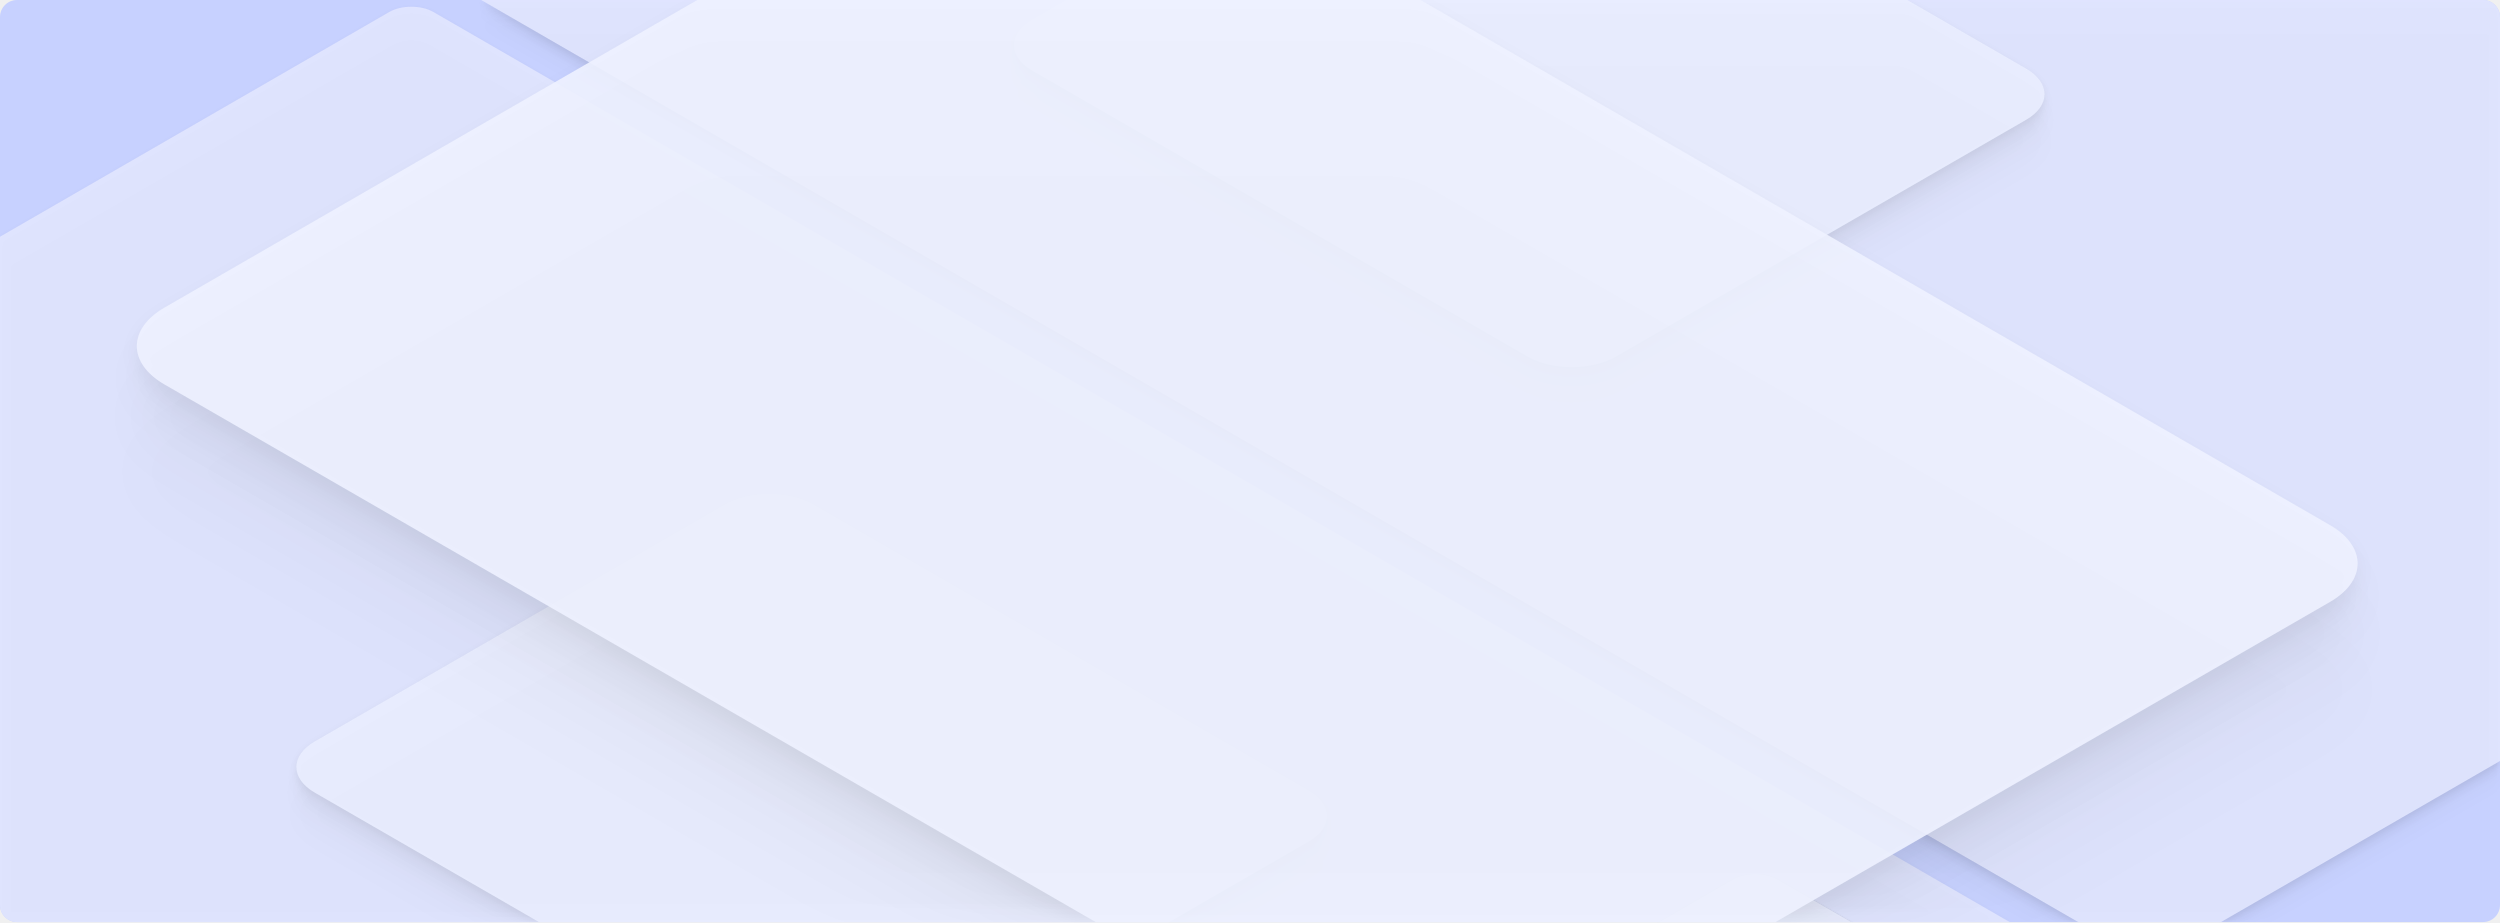
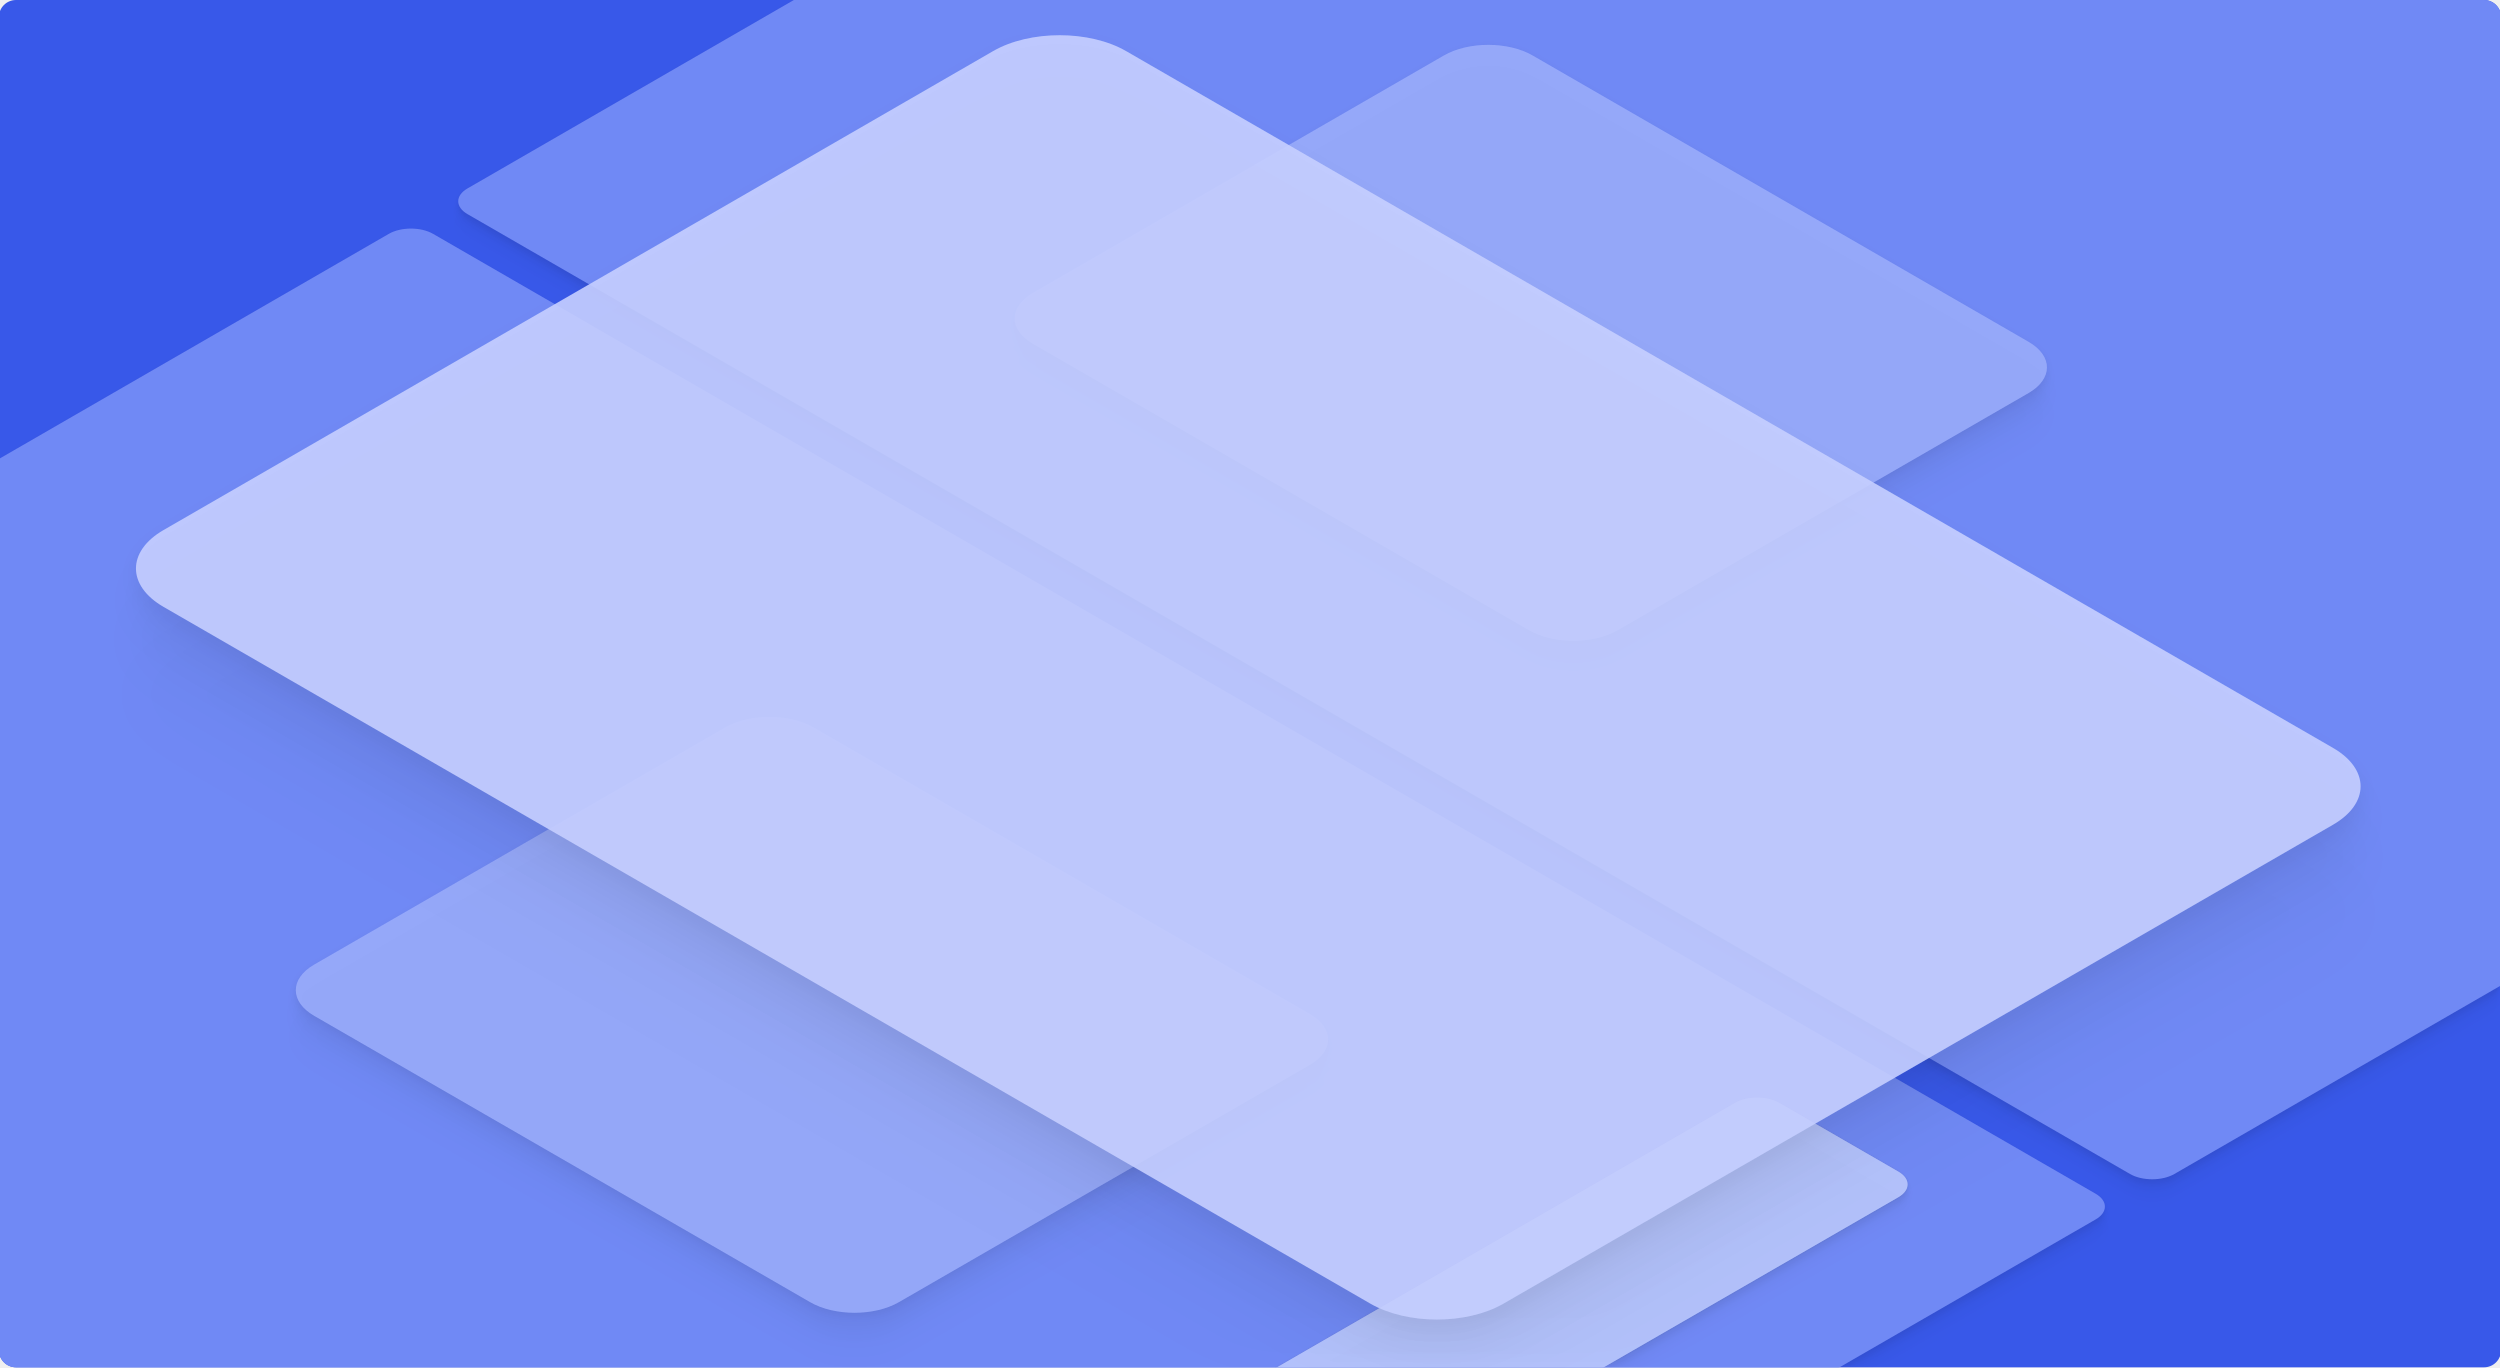
- <svg xmlns="http://www.w3.org/2000/svg" width="1174" height="433" fill="none">
-   <g clip-path="url(#a)">
-     <rect width="1174" height="433" rx="8" fill="#C7D1FF" />
-     <g filter="url(#b)">
-       <rect width="705" height="924" rx="12" transform="matrix(.86603 -.5 .86603 .5 209.238 -9.64)" fill="#E2E7FF" fill-opacity=".9" />
-     </g>
-     <g filter="url(#c)">
-       <rect width="705" height="924" rx="12" transform="matrix(.86603 -.5 .86603 .5 -417.398 352.146)" fill="#E2E7FF" fill-opacity=".9" />
-     </g>
-     <g filter="url(#d)">
-       <rect width="397.5" height="88.5" rx="12" transform="matrix(.86603 -.5 .86603 .5 480 605.75)" fill="#EAEEFF" fill-opacity=".9" />
-     </g>
-     <g filter="url(#e)">
-       <rect width="270.418" height="316.5" rx="24" transform="matrix(.86603 -.5 .86603 .5 127 360.209)" fill="#EAEEFF" fill-opacity=".9" />
-     </g>
-     <g filter="url(#f)">
-       <rect width="270.418" height="316.5" rx="24" transform="matrix(.86603 -.5 .86603 .5 464 21.209)" fill="#EAEEFF" fill-opacity=".9" />
-     </g>
-     <g filter="url(#g)">
-       <rect width="521.081" height="725.336" rx="36" transform="matrix(.86603 -.5 .86603 .5 45.979 162.498)" fill="#EFF2FF" fill-opacity=".9" />
+ <svg xmlns="http://www.w3.org/2000/svg" width="1172" height="641" viewBox="0 0 1172 641" fill="none">
+   <g clip-path="url(#clip0_15773_6493)">
+     <rect x="-0.5" width="1173" height="641" rx="8" fill="#3858E9" />
+     <g filter="url(#filter0_bdddd_15773_6493)">
+       <rect width="705" height="924" rx="12" transform="matrix(0.866025 -0.5 0.866025 0.5 208.738 94.3594)" fill="#617CF4" />
+       <rect width="705" height="924" rx="12" transform="matrix(0.866025 -0.5 0.866025 0.5 208.738 94.3594)" fill="url(#paint0_linear_15773_6493)" fill-opacity="0.4" />
+     </g>
+     <g filter="url(#filter1_bdddd_15773_6493)">
+       <rect width="705" height="924" rx="12" transform="matrix(0.866025 -0.5 0.866025 0.5 -417.898 456.146)" fill="#617CF4" />
+       <rect width="705" height="924" rx="12" transform="matrix(0.866025 -0.5 0.866025 0.5 -417.898 456.146)" fill="url(#paint1_linear_15773_6493)" fill-opacity="0.4" />
+     </g>
+     <g filter="url(#filter2_bdddd_15773_6493)">
+       <rect width="397.5" height="88.5" rx="12" transform="matrix(0.866025 -0.5 0.866025 0.5 479.5 709.75)" fill="#A7B8FF" fill-opacity="0.9" />
+       <rect width="397.5" height="88.5" rx="12" transform="matrix(0.866025 -0.5 0.866025 0.5 479.5 709.75)" fill="url(#paint2_linear_15773_6493)" fill-opacity="0.8" />
+     </g>
+     <g filter="url(#filter3_bdddd_15773_6493)">
+       <rect width="270.418" height="316.5" rx="24" transform="matrix(0.866025 -0.5 0.866025 0.5 126.5 464.209)" fill="#859BFB" fill-opacity="0.9" />
+       <rect width="270.418" height="316.5" rx="24" transform="matrix(0.866025 -0.5 0.866025 0.5 126.5 464.209)" fill="url(#paint3_linear_15773_6493)" fill-opacity="0.6" />
+     </g>
+     <g filter="url(#filter4_bdddd_15773_6493)">
+       <rect width="270.418" height="316.5" rx="24" transform="matrix(0.866025 -0.5 0.866025 0.5 463.5 149.209)" fill="#859BFB" fill-opacity="0.9" />
+       <rect width="270.418" height="316.5" rx="24" transform="matrix(0.866025 -0.5 0.866025 0.5 463.5 149.209)" fill="url(#paint4_linear_15773_6493)" fill-opacity="0.6" />
+     </g>
+     <g filter="url(#filter5_bdddd_15773_6493)">
+       <rect width="521.081" height="725.336" rx="36" transform="matrix(0.866025 -0.5 0.866025 0.5 45.479 266.499)" fill="#C2CCFF" fill-opacity="0.9" />
+       <rect width="521.081" height="725.336" rx="36" transform="matrix(0.866025 -0.5 0.866025 0.5 45.479 266.499)" fill="url(#paint5_linear_15773_6493)" fill-opacity="0.2" />
    </g>
  </g>
  <defs>
-     <filter id="b" x="207.326" y="-366.625" width="1414.58" height="831.469" filterUnits="userSpaceOnUse" color-interpolation-filters="sRGB">
-       <feFlood flood-opacity="0" result="BackgroundImageFix" />
-       <feGaussianBlur in="BackgroundImageFix" stdDeviation="4" />
-       <feComposite in2="SourceAlpha" operator="in" result="effect1_backgroundBlur_3693_20005" />
-       <feColorMatrix in="SourceAlpha" values="0 0 0 0 0 0 0 0 0 0 0 0 0 0 0 0 0 0 127 0" result="hardAlpha" />
+     <filter id="filter0_bdddd_15773_6493" x="206.826" y="-262.626" width="1414.58" height="831.471" filterUnits="userSpaceOnUse" color-interpolation-filters="sRGB">
+       <feFlood flood-opacity="0" result="BackgroundImageFix" />
+       <feGaussianBlur in="BackgroundImageFix" stdDeviation="4" />
+       <feComposite in2="SourceAlpha" operator="in" result="effect1_backgroundBlur_15773_6493" />
+       <feColorMatrix in="SourceAlpha" type="matrix" values="0 0 0 0 0 0 0 0 0 0 0 0 0 0 0 0 0 0 127 0" result="hardAlpha" />
      <feOffset dy="1" />
      <feGaussianBlur stdDeviation="1" />
-       <feColorMatrix values="0 0 0 0 0 0 0 0 0 0 0 0 0 0 0 0 0 0 0.04 0" />
-       <feBlend in2="effect1_backgroundBlur_3693_20005" result="effect2_dropShadow_3693_20005" />
-       <feColorMatrix in="SourceAlpha" values="0 0 0 0 0 0 0 0 0 0 0 0 0 0 0 0 0 0 127 0" result="hardAlpha" />
+       <feColorMatrix type="matrix" values="0 0 0 0 0 0 0 0 0 0 0 0 0 0 0 0 0 0 0.04 0" />
+       <feBlend mode="normal" in2="effect1_backgroundBlur_15773_6493" result="effect2_dropShadow_15773_6493" />
+       <feColorMatrix in="SourceAlpha" type="matrix" values="0 0 0 0 0 0 0 0 0 0 0 0 0 0 0 0 0 0 127 0" result="hardAlpha" />
      <feOffset dy="3" />
      <feGaussianBlur stdDeviation="1.5" />
-       <feColorMatrix values="0 0 0 0 0 0 0 0 0 0 0 0 0 0 0 0 0 0 0.03 0" />
-       <feBlend in2="effect2_dropShadow_3693_20005" result="effect3_dropShadow_3693_20005" />
-       <feColorMatrix in="SourceAlpha" values="0 0 0 0 0 0 0 0 0 0 0 0 0 0 0 0 0 0 127 0" result="hardAlpha" />
+       <feColorMatrix type="matrix" values="0 0 0 0 0 0 0 0 0 0 0 0 0 0 0 0 0 0 0.03 0" />
+       <feBlend mode="normal" in2="effect2_dropShadow_15773_6493" result="effect3_dropShadow_15773_6493" />
+       <feColorMatrix in="SourceAlpha" type="matrix" values="0 0 0 0 0 0 0 0 0 0 0 0 0 0 0 0 0 0 127 0" result="hardAlpha" />
      <feOffset dy="6" />
      <feGaussianBlur stdDeviation="2" />
-       <feColorMatrix values="0 0 0 0 0 0 0 0 0 0 0 0 0 0 0 0 0 0 0.02 0" />
-       <feBlend in2="effect3_dropShadow_3693_20005" result="effect4_dropShadow_3693_20005" />
-       <feColorMatrix in="SourceAlpha" values="0 0 0 0 0 0 0 0 0 0 0 0 0 0 0 0 0 0 127 0" result="hardAlpha" />
+       <feColorMatrix type="matrix" values="0 0 0 0 0 0 0 0 0 0 0 0 0 0 0 0 0 0 0.02 0" />
+       <feBlend mode="normal" in2="effect3_dropShadow_15773_6493" result="effect4_dropShadow_15773_6493" />
+       <feColorMatrix in="SourceAlpha" type="matrix" values="0 0 0 0 0 0 0 0 0 0 0 0 0 0 0 0 0 0 127 0" result="hardAlpha" />
      <feOffset dy="11" />
      <feGaussianBlur stdDeviation="2.5" />
-       <feColorMatrix values="0 0 0 0 0 0 0 0 0 0 0 0 0 0 0 0 0 0 0.01 0" />
-       <feBlend in2="effect4_dropShadow_3693_20005" result="effect5_dropShadow_3693_20005" />
-       <feBlend in="SourceGraphic" in2="effect5_dropShadow_3693_20005" result="shape" />
-     </filter>
-     <filter id="c" x="-419.31" y="-4.838" width="1414.58" height="831.469" filterUnits="userSpaceOnUse" color-interpolation-filters="sRGB">
-       <feFlood flood-opacity="0" result="BackgroundImageFix" />
-       <feGaussianBlur in="BackgroundImageFix" stdDeviation="4" />
-       <feComposite in2="SourceAlpha" operator="in" result="effect1_backgroundBlur_3693_20005" />
-       <feColorMatrix in="SourceAlpha" values="0 0 0 0 0 0 0 0 0 0 0 0 0 0 0 0 0 0 127 0" result="hardAlpha" />
+       <feColorMatrix type="matrix" values="0 0 0 0 0 0 0 0 0 0 0 0 0 0 0 0 0 0 0.01 0" />
+       <feBlend mode="normal" in2="effect4_dropShadow_15773_6493" result="effect5_dropShadow_15773_6493" />
+       <feBlend mode="normal" in="SourceGraphic" in2="effect5_dropShadow_15773_6493" result="shape" />
+     </filter>
+     <filter id="filter1_bdddd_15773_6493" x="-419.81" y="99.161" width="1414.58" height="831.471" filterUnits="userSpaceOnUse" color-interpolation-filters="sRGB">
+       <feFlood flood-opacity="0" result="BackgroundImageFix" />
+       <feGaussianBlur in="BackgroundImageFix" stdDeviation="4" />
+       <feComposite in2="SourceAlpha" operator="in" result="effect1_backgroundBlur_15773_6493" />
+       <feColorMatrix in="SourceAlpha" type="matrix" values="0 0 0 0 0 0 0 0 0 0 0 0 0 0 0 0 0 0 127 0" result="hardAlpha" />
      <feOffset dy="1" />
      <feGaussianBlur stdDeviation="1" />
-       <feColorMatrix values="0 0 0 0 0 0 0 0 0 0 0 0 0 0 0 0 0 0 0.04 0" />
-       <feBlend in2="effect1_backgroundBlur_3693_20005" result="effect2_dropShadow_3693_20005" />
-       <feColorMatrix in="SourceAlpha" values="0 0 0 0 0 0 0 0 0 0 0 0 0 0 0 0 0 0 127 0" result="hardAlpha" />
+       <feColorMatrix type="matrix" values="0 0 0 0 0 0 0 0 0 0 0 0 0 0 0 0 0 0 0.04 0" />
+       <feBlend mode="normal" in2="effect1_backgroundBlur_15773_6493" result="effect2_dropShadow_15773_6493" />
+       <feColorMatrix in="SourceAlpha" type="matrix" values="0 0 0 0 0 0 0 0 0 0 0 0 0 0 0 0 0 0 127 0" result="hardAlpha" />
      <feOffset dy="3" />
      <feGaussianBlur stdDeviation="1.5" />
-       <feColorMatrix values="0 0 0 0 0 0 0 0 0 0 0 0 0 0 0 0 0 0 0.03 0" />
-       <feBlend in2="effect2_dropShadow_3693_20005" result="effect3_dropShadow_3693_20005" />
-       <feColorMatrix in="SourceAlpha" values="0 0 0 0 0 0 0 0 0 0 0 0 0 0 0 0 0 0 127 0" result="hardAlpha" />
+       <feColorMatrix type="matrix" values="0 0 0 0 0 0 0 0 0 0 0 0 0 0 0 0 0 0 0.03 0" />
+       <feBlend mode="normal" in2="effect2_dropShadow_15773_6493" result="effect3_dropShadow_15773_6493" />
+       <feColorMatrix in="SourceAlpha" type="matrix" values="0 0 0 0 0 0 0 0 0 0 0 0 0 0 0 0 0 0 127 0" result="hardAlpha" />
      <feOffset dy="6" />
      <feGaussianBlur stdDeviation="2" />
-       <feColorMatrix values="0 0 0 0 0 0 0 0 0 0 0 0 0 0 0 0 0 0 0.02 0" />
-       <feBlend in2="effect3_dropShadow_3693_20005" result="effect4_dropShadow_3693_20005" />
-       <feColorMatrix in="SourceAlpha" values="0 0 0 0 0 0 0 0 0 0 0 0 0 0 0 0 0 0 127 0" result="hardAlpha" />
+       <feColorMatrix type="matrix" values="0 0 0 0 0 0 0 0 0 0 0 0 0 0 0 0 0 0 0.02 0" />
+       <feBlend mode="normal" in2="effect3_dropShadow_15773_6493" result="effect4_dropShadow_15773_6493" />
+       <feColorMatrix in="SourceAlpha" type="matrix" values="0 0 0 0 0 0 0 0 0 0 0 0 0 0 0 0 0 0 127 0" result="hardAlpha" />
      <feOffset dy="11" />
      <feGaussianBlur stdDeviation="2.5" />
-       <feColorMatrix values="0 0 0 0 0 0 0 0 0 0 0 0 0 0 0 0 0 0 0.01 0" />
-       <feBlend in2="effect4_dropShadow_3693_20005" result="effect5_dropShadow_3693_20005" />
-       <feBlend in="SourceGraphic" in2="effect5_dropShadow_3693_20005" result="shape" />
-     </filter>
-     <filter id="d" x="478.088" y="402.516" width="424.713" height="254.969" filterUnits="userSpaceOnUse" color-interpolation-filters="sRGB">
-       <feFlood flood-opacity="0" result="BackgroundImageFix" />
-       <feGaussianBlur in="BackgroundImageFix" stdDeviation="4" />
-       <feComposite in2="SourceAlpha" operator="in" result="effect1_backgroundBlur_3693_20005" />
-       <feColorMatrix in="SourceAlpha" values="0 0 0 0 0 0 0 0 0 0 0 0 0 0 0 0 0 0 127 0" result="hardAlpha" />
+       <feColorMatrix type="matrix" values="0 0 0 0 0 0 0 0 0 0 0 0 0 0 0 0 0 0 0.01 0" />
+       <feBlend mode="normal" in2="effect4_dropShadow_15773_6493" result="effect5_dropShadow_15773_6493" />
+       <feBlend mode="normal" in="SourceGraphic" in2="effect5_dropShadow_15773_6493" result="shape" />
+     </filter>
+     <filter id="filter2_bdddd_15773_6493" x="477.588" y="506.515" width="424.713" height="254.971" filterUnits="userSpaceOnUse" color-interpolation-filters="sRGB">
+       <feFlood flood-opacity="0" result="BackgroundImageFix" />
+       <feGaussianBlur in="BackgroundImageFix" stdDeviation="4" />
+       <feComposite in2="SourceAlpha" operator="in" result="effect1_backgroundBlur_15773_6493" />
+       <feColorMatrix in="SourceAlpha" type="matrix" values="0 0 0 0 0 0 0 0 0 0 0 0 0 0 0 0 0 0 127 0" result="hardAlpha" />
      <feOffset />
-       <feGaussianBlur stdDeviation=".5" />
-       <feColorMatrix values="0 0 0 0 0 0 0 0 0 0 0 0 0 0 0 0 0 0 0.05 0" />
-       <feBlend in2="effect1_backgroundBlur_3693_20005" result="effect2_dropShadow_3693_20005" />
-       <feColorMatrix in="SourceAlpha" values="0 0 0 0 0 0 0 0 0 0 0 0 0 0 0 0 0 0 127 0" result="hardAlpha" />
+       <feGaussianBlur stdDeviation="0.5" />
+       <feColorMatrix type="matrix" values="0 0 0 0 0 0 0 0 0 0 0 0 0 0 0 0 0 0 0.05 0" />
+       <feBlend mode="normal" in2="effect1_backgroundBlur_15773_6493" result="effect2_dropShadow_15773_6493" />
+       <feColorMatrix in="SourceAlpha" type="matrix" values="0 0 0 0 0 0 0 0 0 0 0 0 0 0 0 0 0 0 127 0" result="hardAlpha" />
      <feOffset dy="2" />
      <feGaussianBlur stdDeviation="1" />
-       <feColorMatrix values="0 0 0 0 0 0 0 0 0 0 0 0 0 0 0 0 0 0 0.04 0" />
-       <feBlend in2="effect2_dropShadow_3693_20005" result="effect3_dropShadow_3693_20005" />
-       <feColorMatrix in="SourceAlpha" values="0 0 0 0 0 0 0 0 0 0 0 0 0 0 0 0 0 0 127 0" result="hardAlpha" />
+       <feColorMatrix type="matrix" values="0 0 0 0 0 0 0 0 0 0 0 0 0 0 0 0 0 0 0.04 0" />
+       <feBlend mode="normal" in2="effect2_dropShadow_15773_6493" result="effect3_dropShadow_15773_6493" />
+       <feColorMatrix in="SourceAlpha" type="matrix" values="0 0 0 0 0 0 0 0 0 0 0 0 0 0 0 0 0 0 127 0" result="hardAlpha" />
      <feOffset dy="4" />
      <feGaussianBlur stdDeviation="1.5" />
-       <feColorMatrix values="0 0 0 0 0 0 0 0 0 0 0 0 0 0 0 0 0 0 0.03 0" />
-       <feBlend in2="effect3_dropShadow_3693_20005" result="effect4_dropShadow_3693_20005" />
-       <feColorMatrix in="SourceAlpha" values="0 0 0 0 0 0 0 0 0 0 0 0 0 0 0 0 0 0 127 0" result="hardAlpha" />
+       <feColorMatrix type="matrix" values="0 0 0 0 0 0 0 0 0 0 0 0 0 0 0 0 0 0 0.03 0" />
+       <feBlend mode="normal" in2="effect3_dropShadow_15773_6493" result="effect4_dropShadow_15773_6493" />
+       <feColorMatrix in="SourceAlpha" type="matrix" values="0 0 0 0 0 0 0 0 0 0 0 0 0 0 0 0 0 0 127 0" result="hardAlpha" />
      <feOffset dy="8" />
      <feGaussianBlur stdDeviation="1.5" />
-       <feColorMatrix values="0 0 0 0 0 0 0 0 0 0 0 0 0 0 0 0 0 0 0.01 0" />
-       <feBlend in2="effect4_dropShadow_3693_20005" result="effect5_dropShadow_3693_20005" />
-       <feBlend in="SourceGraphic" in2="effect5_dropShadow_3693_20005" result="shape" />
-     </filter>
-     <filter id="e" x="130.175" y="224.029" width="501.936" height="318.4" filterUnits="userSpaceOnUse" color-interpolation-filters="sRGB">
-       <feFlood flood-opacity="0" result="BackgroundImageFix" />
-       <feGaussianBlur in="BackgroundImageFix" stdDeviation="4" />
-       <feComposite in2="SourceAlpha" operator="in" result="effect1_backgroundBlur_3693_20005" />
-       <feColorMatrix in="SourceAlpha" values="0 0 0 0 0 0 0 0 0 0 0 0 0 0 0 0 0 0 127 0" result="hardAlpha" />
-       <feOffset dy="1" />
-       <feGaussianBlur stdDeviation="1.5" />
-       <feColorMatrix values="0 0 0 0 0 0 0 0 0 0 0 0 0 0 0 0 0 0 0.04 0" />
-       <feBlend in2="effect1_backgroundBlur_3693_20005" result="effect2_dropShadow_3693_20005" />
-       <feColorMatrix in="SourceAlpha" values="0 0 0 0 0 0 0 0 0 0 0 0 0 0 0 0 0 0 127 0" result="hardAlpha" />
+       <feColorMatrix type="matrix" values="0 0 0 0 0 0 0 0 0 0 0 0 0 0 0 0 0 0 0.01 0" />
+       <feBlend mode="normal" in2="effect4_dropShadow_15773_6493" result="effect5_dropShadow_15773_6493" />
+       <feBlend mode="normal" in="SourceGraphic" in2="effect5_dropShadow_15773_6493" result="shape" />
+     </filter>
+     <filter id="filter3_bdddd_15773_6493" x="129.675" y="328.029" width="501.936" height="318.4" filterUnits="userSpaceOnUse" color-interpolation-filters="sRGB">
+       <feFlood flood-opacity="0" result="BackgroundImageFix" />
+       <feGaussianBlur in="BackgroundImageFix" stdDeviation="4" />
+       <feComposite in2="SourceAlpha" operator="in" result="effect1_backgroundBlur_15773_6493" />
+       <feColorMatrix in="SourceAlpha" type="matrix" values="0 0 0 0 0 0 0 0 0 0 0 0 0 0 0 0 0 0 127 0" result="hardAlpha" />
+       <feOffset dy="1" />
+       <feGaussianBlur stdDeviation="1.5" />
+       <feColorMatrix type="matrix" values="0 0 0 0 0 0 0 0 0 0 0 0 0 0 0 0 0 0 0.04 0" />
+       <feBlend mode="normal" in2="effect1_backgroundBlur_15773_6493" result="effect2_dropShadow_15773_6493" />
+       <feColorMatrix in="SourceAlpha" type="matrix" values="0 0 0 0 0 0 0 0 0 0 0 0 0 0 0 0 0 0 127 0" result="hardAlpha" />
      <feOffset dy="5" />
      <feGaussianBlur stdDeviation="2.5" />
-       <feColorMatrix values="0 0 0 0 0 0 0 0 0 0 0 0 0 0 0 0 0 0 0.03 0" />
-       <feBlend in2="effect2_dropShadow_3693_20005" result="effect3_dropShadow_3693_20005" />
-       <feColorMatrix in="SourceAlpha" values="0 0 0 0 0 0 0 0 0 0 0 0 0 0 0 0 0 0 127 0" result="hardAlpha" />
+       <feColorMatrix type="matrix" values="0 0 0 0 0 0 0 0 0 0 0 0 0 0 0 0 0 0 0.03 0" />
+       <feBlend mode="normal" in2="effect2_dropShadow_15773_6493" result="effect3_dropShadow_15773_6493" />
+       <feColorMatrix in="SourceAlpha" type="matrix" values="0 0 0 0 0 0 0 0 0 0 0 0 0 0 0 0 0 0 127 0" result="hardAlpha" />
      <feOffset dy="12" />
      <feGaussianBlur stdDeviation="3.5" />
-       <feColorMatrix values="0 0 0 0 0 0 0 0 0 0 0 0 0 0 0 0 0 0 0.02 0" />
-       <feBlend in2="effect3_dropShadow_3693_20005" result="effect4_dropShadow_3693_20005" />
-       <feColorMatrix in="SourceAlpha" values="0 0 0 0 0 0 0 0 0 0 0 0 0 0 0 0 0 0 127 0" result="hardAlpha" />
+       <feColorMatrix type="matrix" values="0 0 0 0 0 0 0 0 0 0 0 0 0 0 0 0 0 0 0.02 0" />
+       <feBlend mode="normal" in2="effect3_dropShadow_15773_6493" result="effect4_dropShadow_15773_6493" />
+       <feColorMatrix in="SourceAlpha" type="matrix" values="0 0 0 0 0 0 0 0 0 0 0 0 0 0 0 0 0 0 127 0" result="hardAlpha" />
      <feOffset dy="22" />
      <feGaussianBlur stdDeviation="4.5" />
-       <feColorMatrix values="0 0 0 0 0 0 0 0 0 0 0 0 0 0 0 0 0 0 0.01 0" />
-       <feBlend in2="effect4_dropShadow_3693_20005" result="effect5_dropShadow_3693_20005" />
-       <feBlend in="SourceGraphic" in2="effect5_dropShadow_3693_20005" result="shape" />
-     </filter>
-     <filter id="f" x="467.175" y="-114.971" width="501.936" height="318.4" filterUnits="userSpaceOnUse" color-interpolation-filters="sRGB">
-       <feFlood flood-opacity="0" result="BackgroundImageFix" />
-       <feGaussianBlur in="BackgroundImageFix" stdDeviation="4" />
-       <feComposite in2="SourceAlpha" operator="in" result="effect1_backgroundBlur_3693_20005" />
-       <feColorMatrix in="SourceAlpha" values="0 0 0 0 0 0 0 0 0 0 0 0 0 0 0 0 0 0 127 0" result="hardAlpha" />
-       <feOffset dy="1" />
-       <feGaussianBlur stdDeviation="1.5" />
-       <feColorMatrix values="0 0 0 0 0 0 0 0 0 0 0 0 0 0 0 0 0 0 0.04 0" />
-       <feBlend in2="effect1_backgroundBlur_3693_20005" result="effect2_dropShadow_3693_20005" />
-       <feColorMatrix in="SourceAlpha" values="0 0 0 0 0 0 0 0 0 0 0 0 0 0 0 0 0 0 127 0" result="hardAlpha" />
+       <feColorMatrix type="matrix" values="0 0 0 0 0 0 0 0 0 0 0 0 0 0 0 0 0 0 0.01 0" />
+       <feBlend mode="normal" in2="effect4_dropShadow_15773_6493" result="effect5_dropShadow_15773_6493" />
+       <feBlend mode="normal" in="SourceGraphic" in2="effect5_dropShadow_15773_6493" result="shape" />
+     </filter>
+     <filter id="filter4_bdddd_15773_6493" x="466.675" y="13.029" width="501.936" height="318.4" filterUnits="userSpaceOnUse" color-interpolation-filters="sRGB">
+       <feFlood flood-opacity="0" result="BackgroundImageFix" />
+       <feGaussianBlur in="BackgroundImageFix" stdDeviation="4" />
+       <feComposite in2="SourceAlpha" operator="in" result="effect1_backgroundBlur_15773_6493" />
+       <feColorMatrix in="SourceAlpha" type="matrix" values="0 0 0 0 0 0 0 0 0 0 0 0 0 0 0 0 0 0 127 0" result="hardAlpha" />
+       <feOffset dy="1" />
+       <feGaussianBlur stdDeviation="1.5" />
+       <feColorMatrix type="matrix" values="0 0 0 0 0 0 0 0 0 0 0 0 0 0 0 0 0 0 0.04 0" />
+       <feBlend mode="normal" in2="effect1_backgroundBlur_15773_6493" result="effect2_dropShadow_15773_6493" />
+       <feColorMatrix in="SourceAlpha" type="matrix" values="0 0 0 0 0 0 0 0 0 0 0 0 0 0 0 0 0 0 127 0" result="hardAlpha" />
      <feOffset dy="5" />
      <feGaussianBlur stdDeviation="2.5" />
-       <feColorMatrix values="0 0 0 0 0 0 0 0 0 0 0 0 0 0 0 0 0 0 0.03 0" />
-       <feBlend in2="effect2_dropShadow_3693_20005" result="effect3_dropShadow_3693_20005" />
-       <feColorMatrix in="SourceAlpha" values="0 0 0 0 0 0 0 0 0 0 0 0 0 0 0 0 0 0 127 0" result="hardAlpha" />
+       <feColorMatrix type="matrix" values="0 0 0 0 0 0 0 0 0 0 0 0 0 0 0 0 0 0 0.03 0" />
+       <feBlend mode="normal" in2="effect2_dropShadow_15773_6493" result="effect3_dropShadow_15773_6493" />
+       <feColorMatrix in="SourceAlpha" type="matrix" values="0 0 0 0 0 0 0 0 0 0 0 0 0 0 0 0 0 0 127 0" result="hardAlpha" />
      <feOffset dy="12" />
      <feGaussianBlur stdDeviation="3.5" />
-       <feColorMatrix values="0 0 0 0 0 0 0 0 0 0 0 0 0 0 0 0 0 0 0.02 0" />
-       <feBlend in2="effect3_dropShadow_3693_20005" result="effect4_dropShadow_3693_20005" />
-       <feColorMatrix in="SourceAlpha" values="0 0 0 0 0 0 0 0 0 0 0 0 0 0 0 0 0 0 127 0" result="hardAlpha" />
+       <feColorMatrix type="matrix" values="0 0 0 0 0 0 0 0 0 0 0 0 0 0 0 0 0 0 0.02 0" />
+       <feBlend mode="normal" in2="effect3_dropShadow_15773_6493" result="effect4_dropShadow_15773_6493" />
+       <feColorMatrix in="SourceAlpha" type="matrix" values="0 0 0 0 0 0 0 0 0 0 0 0 0 0 0 0 0 0 127 0" result="hardAlpha" />
      <feOffset dy="22" />
      <feGaussianBlur stdDeviation="4.5" />
-       <feColorMatrix values="0 0 0 0 0 0 0 0 0 0 0 0 0 0 0 0 0 0 0.01 0" />
-       <feBlend in2="effect4_dropShadow_3693_20005" result="effect5_dropShadow_3693_20005" />
-       <feBlend in="SourceGraphic" in2="effect5_dropShadow_3693_20005" result="shape" />
-     </filter>
-     <filter id="g" x="40.242" y="-95.498" width="1090.9" height="693.121" filterUnits="userSpaceOnUse" color-interpolation-filters="sRGB">
-       <feFlood flood-opacity="0" result="BackgroundImageFix" />
-       <feGaussianBlur in="BackgroundImageFix" stdDeviation="4" />
-       <feComposite in2="SourceAlpha" operator="in" result="effect1_backgroundBlur_3693_20005" />
-       <feColorMatrix in="SourceAlpha" values="0 0 0 0 0 0 0 0 0 0 0 0 0 0 0 0 0 0 127 0" result="hardAlpha" />
+       <feColorMatrix type="matrix" values="0 0 0 0 0 0 0 0 0 0 0 0 0 0 0 0 0 0 0.01 0" />
+       <feBlend mode="normal" in2="effect4_dropShadow_15773_6493" result="effect5_dropShadow_15773_6493" />
+       <feBlend mode="normal" in="SourceGraphic" in2="effect5_dropShadow_15773_6493" result="shape" />
+     </filter>
+     <filter id="filter5_bdddd_15773_6493" x="39.742" y="8.502" width="1090.9" height="693.121" filterUnits="userSpaceOnUse" color-interpolation-filters="sRGB">
+       <feFlood flood-opacity="0" result="BackgroundImageFix" />
+       <feGaussianBlur in="BackgroundImageFix" stdDeviation="4" />
+       <feComposite in2="SourceAlpha" operator="in" result="effect1_backgroundBlur_15773_6493" />
+       <feColorMatrix in="SourceAlpha" type="matrix" values="0 0 0 0 0 0 0 0 0 0 0 0 0 0 0 0 0 0 127 0" result="hardAlpha" />
      <feOffset dy="4" />
      <feGaussianBlur stdDeviation="4" />
-       <feColorMatrix values="0 0 0 0 0 0 0 0 0 0 0 0 0 0 0 0 0 0 0.04 0" />
-       <feBlend in2="effect1_backgroundBlur_3693_20005" result="effect2_dropShadow_3693_20005" />
-       <feColorMatrix in="SourceAlpha" values="0 0 0 0 0 0 0 0 0 0 0 0 0 0 0 0 0 0 127 0" result="hardAlpha" />
+       <feColorMatrix type="matrix" values="0 0 0 0 0 0 0 0 0 0 0 0 0 0 0 0 0 0 0.04 0" />
+       <feBlend mode="normal" in2="effect1_backgroundBlur_15773_6493" result="effect2_dropShadow_15773_6493" />
+       <feColorMatrix in="SourceAlpha" type="matrix" values="0 0 0 0 0 0 0 0 0 0 0 0 0 0 0 0 0 0 127 0" result="hardAlpha" />
      <feOffset dy="15" />
      <feGaussianBlur stdDeviation="7.5" />
-       <feColorMatrix values="0 0 0 0 0 0 0 0 0 0 0 0 0 0 0 0 0 0 0.03 0" />
-       <feBlend in2="effect2_dropShadow_3693_20005" result="effect3_dropShadow_3693_20005" />
-       <feColorMatrix in="SourceAlpha" values="0 0 0 0 0 0 0 0 0 0 0 0 0 0 0 0 0 0 127 0" result="hardAlpha" />
+       <feColorMatrix type="matrix" values="0 0 0 0 0 0 0 0 0 0 0 0 0 0 0 0 0 0 0.03 0" />
+       <feBlend mode="normal" in2="effect2_dropShadow_15773_6493" result="effect3_dropShadow_15773_6493" />
+       <feColorMatrix in="SourceAlpha" type="matrix" values="0 0 0 0 0 0 0 0 0 0 0 0 0 0 0 0 0 0 127 0" result="hardAlpha" />
      <feOffset dy="33" />
      <feGaussianBlur stdDeviation="10" />
-       <feColorMatrix values="0 0 0 0 0 0 0 0 0 0 0 0 0 0 0 0 0 0 0.02 0" />
-       <feBlend in2="effect3_dropShadow_3693_20005" result="effect4_dropShadow_3693_20005" />
-       <feColorMatrix in="SourceAlpha" values="0 0 0 0 0 0 0 0 0 0 0 0 0 0 0 0 0 0 127 0" result="hardAlpha" />
+       <feColorMatrix type="matrix" values="0 0 0 0 0 0 0 0 0 0 0 0 0 0 0 0 0 0 0.02 0" />
+       <feBlend mode="normal" in2="effect3_dropShadow_15773_6493" result="effect4_dropShadow_15773_6493" />
+       <feColorMatrix in="SourceAlpha" type="matrix" values="0 0 0 0 0 0 0 0 0 0 0 0 0 0 0 0 0 0 127 0" result="hardAlpha" />
      <feOffset dy="59" />
      <feGaussianBlur stdDeviation="12" />
-       <feColorMatrix values="0 0 0 0 0 0 0 0 0 0 0 0 0 0 0 0 0 0 0.01 0" />
-       <feBlend in2="effect4_dropShadow_3693_20005" result="effect5_dropShadow_3693_20005" />
-       <feBlend in="SourceGraphic" in2="effect5_dropShadow_3693_20005" result="shape" />
-     </filter>
-     <clipPath id="a">
-       <rect width="1174" height="433" rx="8" fill="#fff" />
+       <feColorMatrix type="matrix" values="0 0 0 0 0 0 0 0 0 0 0 0 0 0 0 0 0 0 0.01 0" />
+       <feBlend mode="normal" in2="effect4_dropShadow_15773_6493" result="effect5_dropShadow_15773_6493" />
+       <feBlend mode="normal" in="SourceGraphic" in2="effect5_dropShadow_15773_6493" result="shape" />
+     </filter>
+     <linearGradient id="paint0_linear_15773_6493" x1="352.5" y1="0" x2="352.5" y2="924" gradientUnits="userSpaceOnUse">
+       <stop stop-color="white" stop-opacity="0.25" />
+     </linearGradient>
+     <linearGradient id="paint1_linear_15773_6493" x1="352.5" y1="0" x2="352.5" y2="924" gradientUnits="userSpaceOnUse">
+       <stop stop-color="white" stop-opacity="0.25" />
+     </linearGradient>
+     <linearGradient id="paint2_linear_15773_6493" x1="198.75" y1="0" x2="198.75" y2="88.5" gradientUnits="userSpaceOnUse">
+       <stop stop-color="white" stop-opacity="0.25" />
+     </linearGradient>
+     <linearGradient id="paint3_linear_15773_6493" x1="135.209" y1="0" x2="135.209" y2="316.5" gradientUnits="userSpaceOnUse">
+       <stop stop-color="white" stop-opacity="0.25" />
+     </linearGradient>
+     <linearGradient id="paint4_linear_15773_6493" x1="135.209" y1="0" x2="135.209" y2="316.5" gradientUnits="userSpaceOnUse">
+       <stop stop-color="white" stop-opacity="0.25" />
+     </linearGradient>
+     <linearGradient id="paint5_linear_15773_6493" x1="260.541" y1="0" x2="260.541" y2="725.336" gradientUnits="userSpaceOnUse">
+       <stop stop-color="white" stop-opacity="0.25" />
+     </linearGradient>
+     <clipPath id="clip0_15773_6493">
+       <rect x="-0.5" width="1173" height="641" rx="8" fill="white" />
    </clipPath>
  </defs>
</svg>
